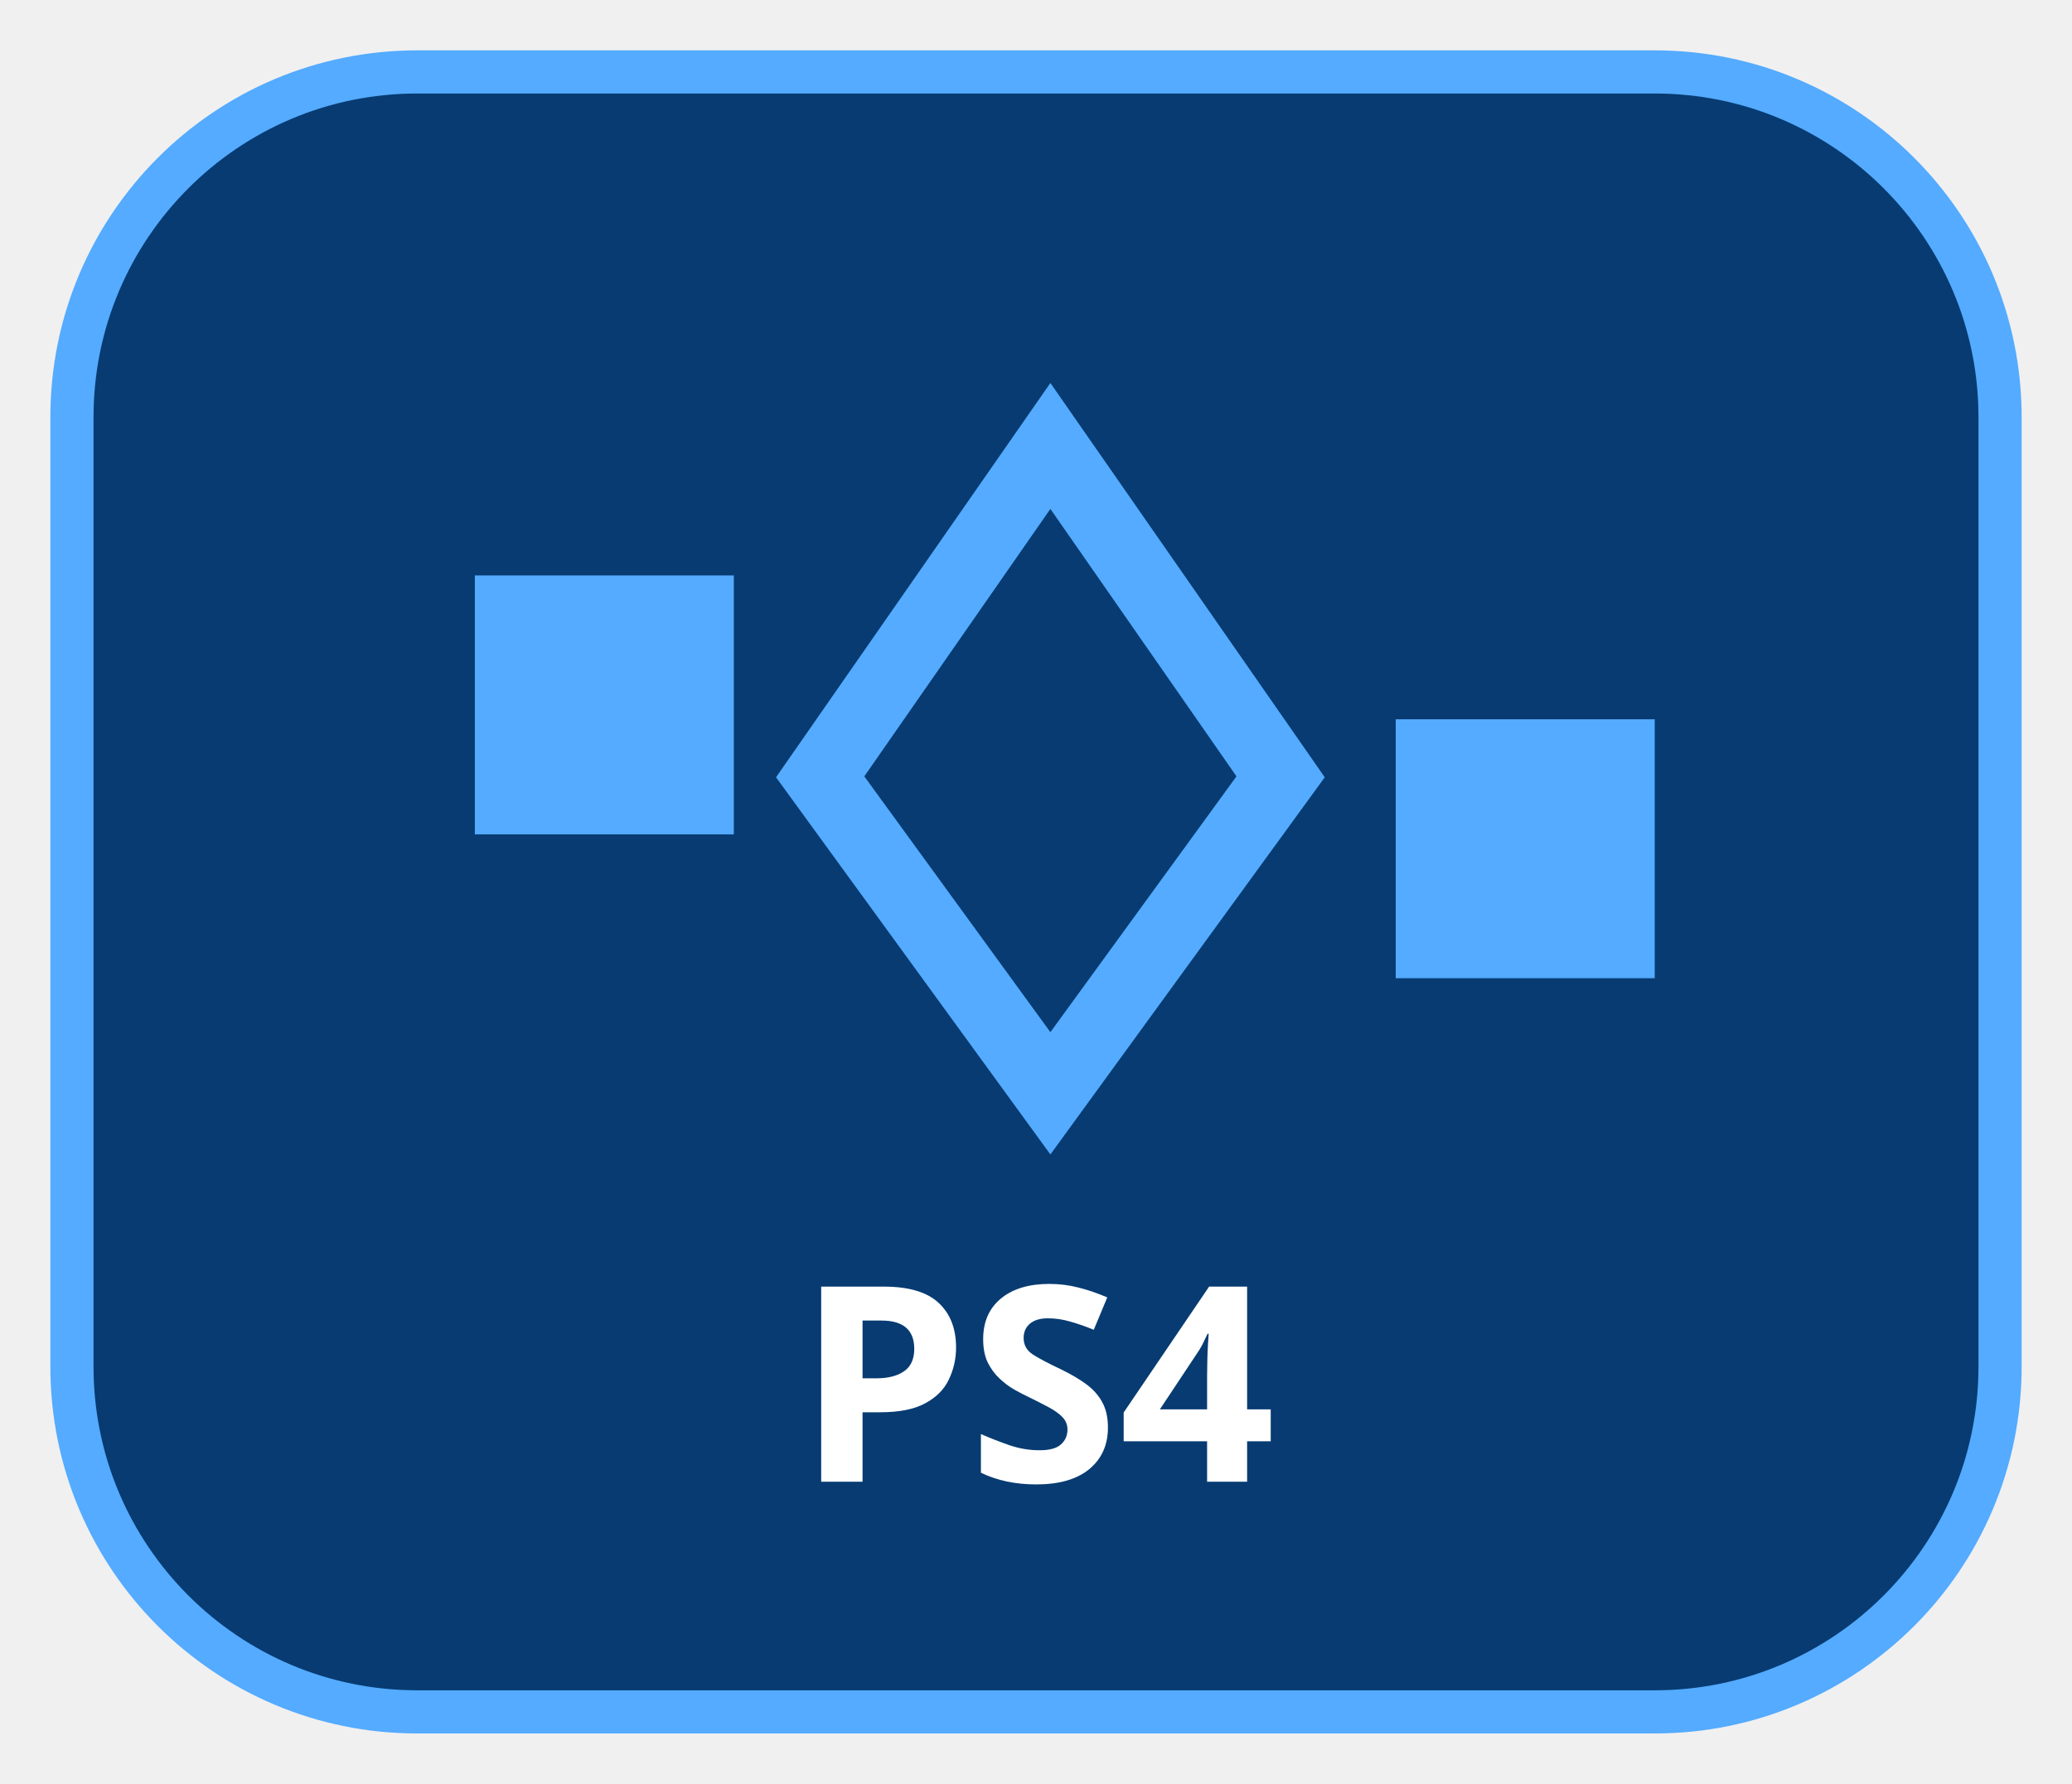
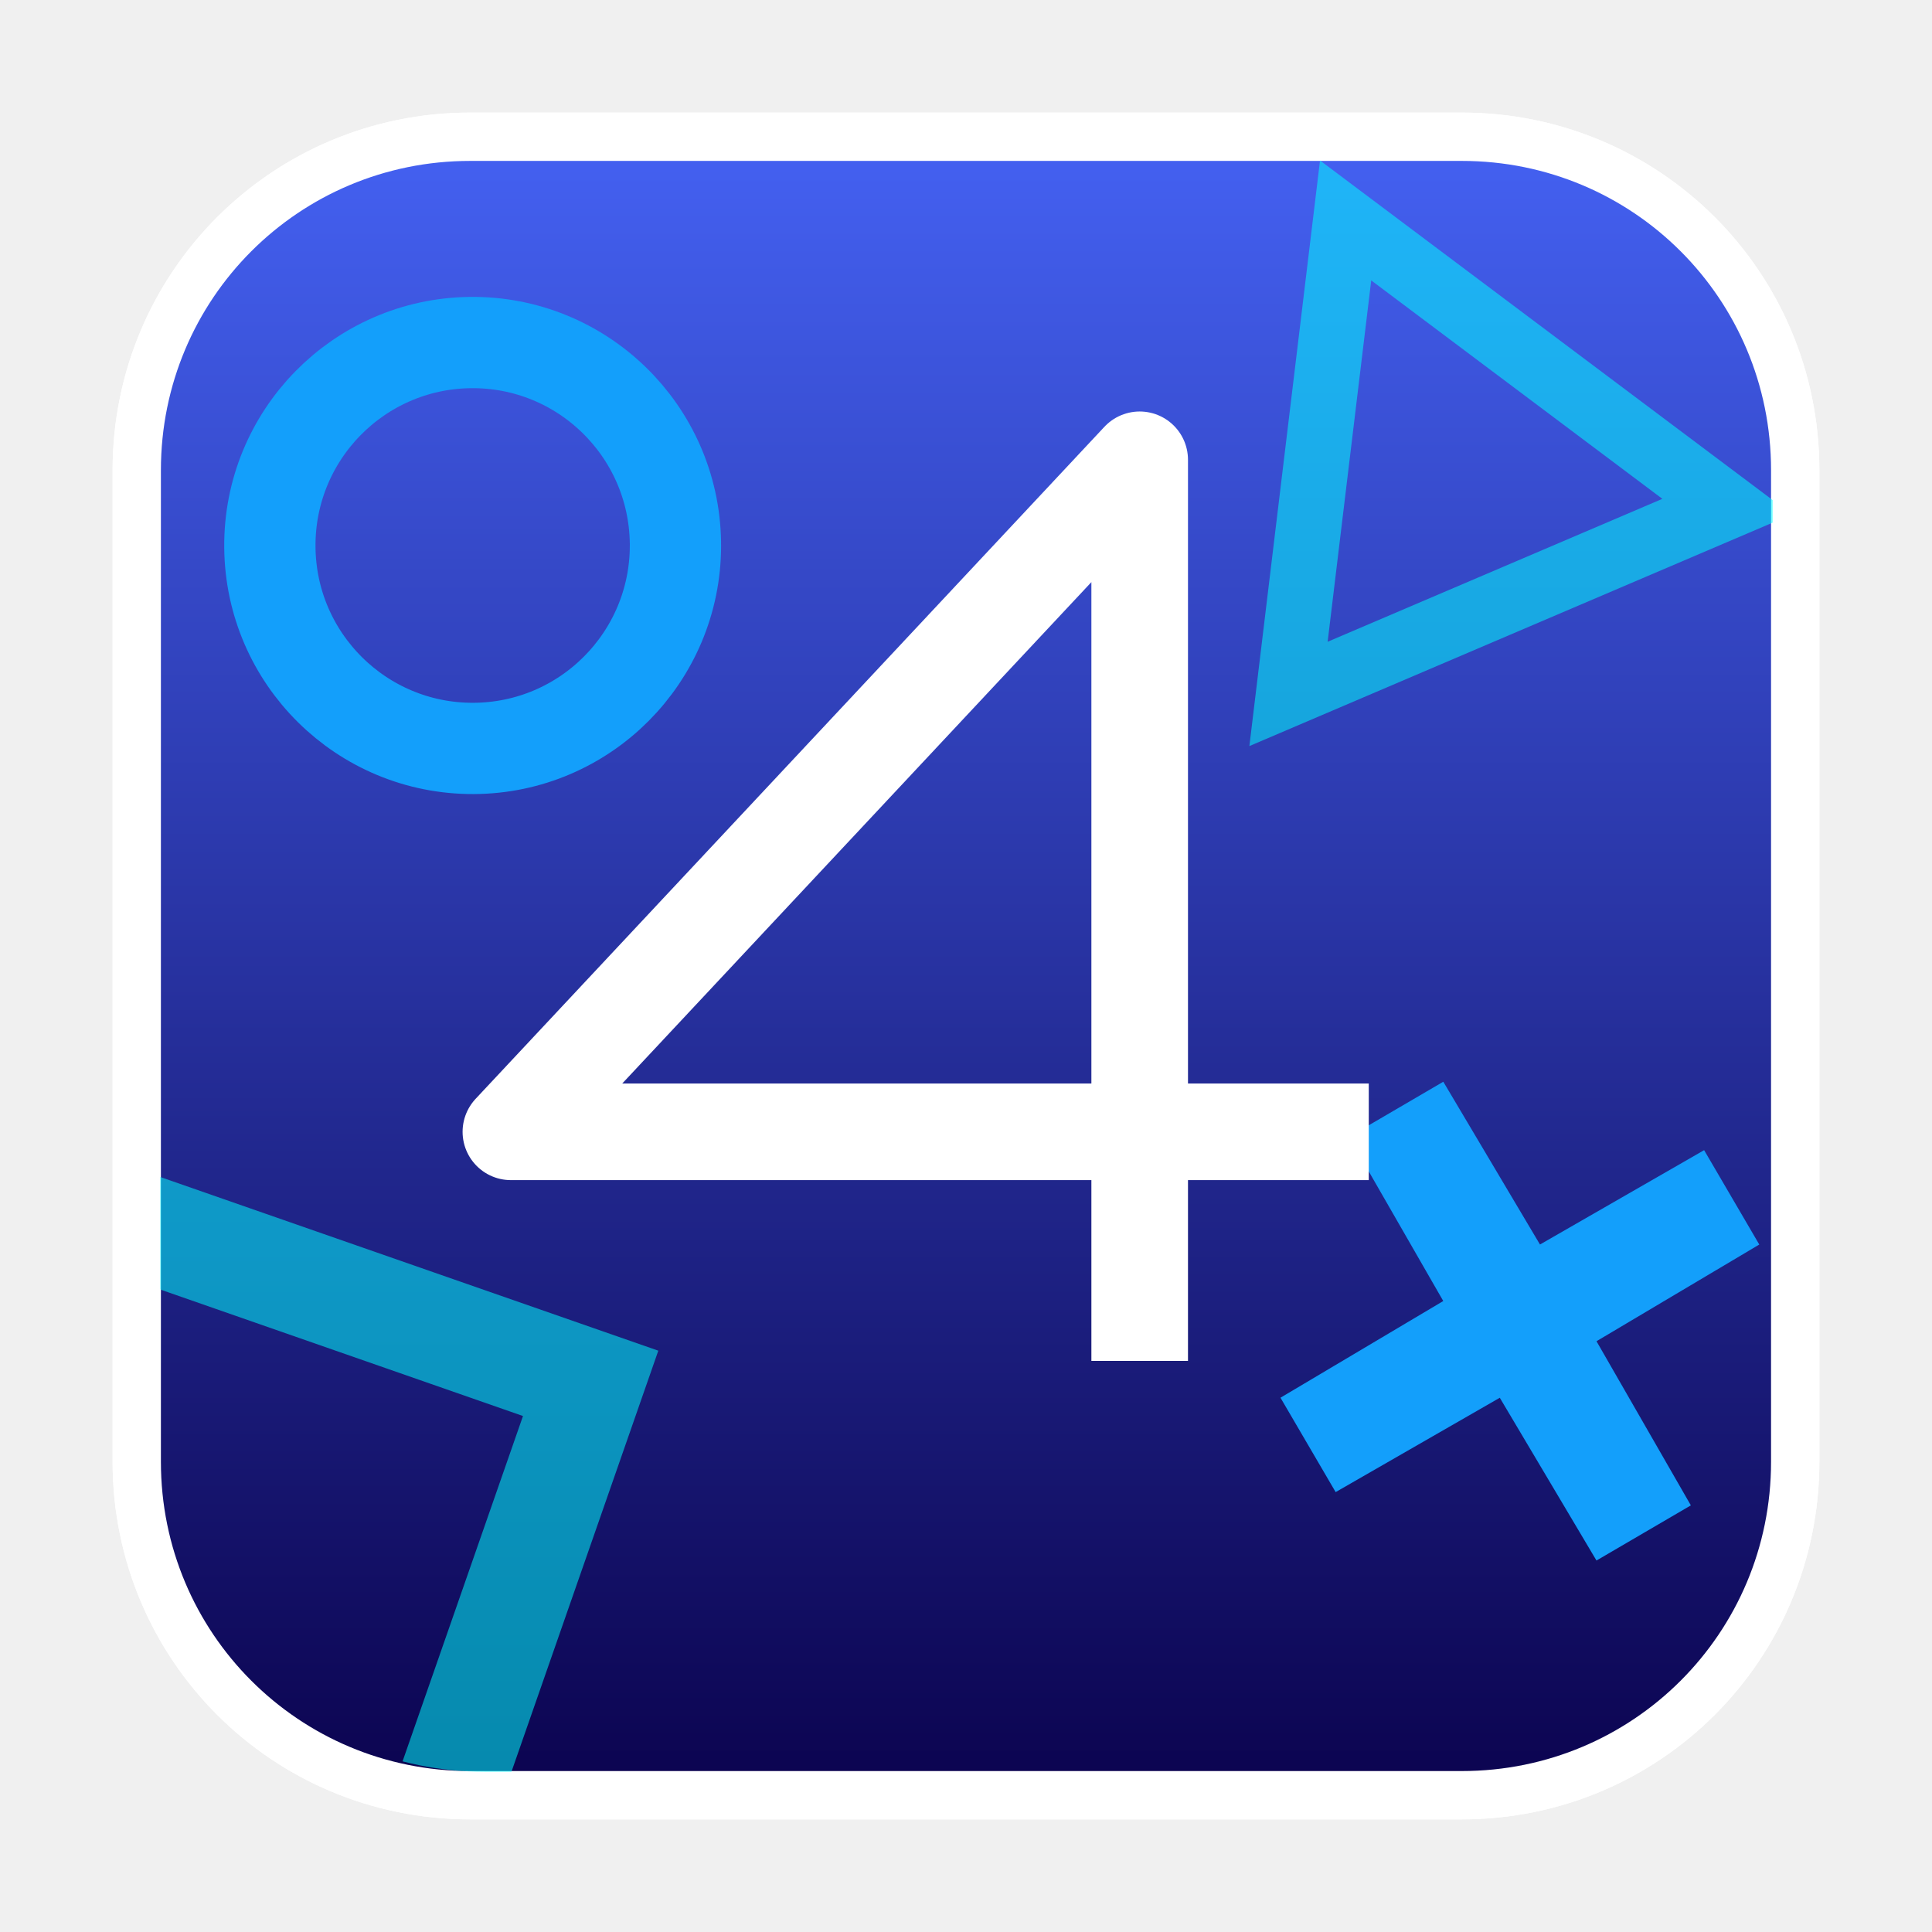
- <svg xmlns="http://www.w3.org/2000/svg" viewBox="0 0 144 124" role="img" aria-label="PS4">
-   <rect x="5" y="5" width="134" height="114" rx="24" fill="#073b72" stroke="#54abff" stroke-width="3" />
-   <g color="#54abff" fill="#54abff">
-     <path d="M73 31 57 54l16 22 16-22z" fill="none" stroke="currentColor" stroke-width="5" />
-     <path d="M33 40h18v18H33zM97 50h18v18H97z" />
+ <svg xmlns="http://www.w3.org/2000/svg" xmlns:xlink="http://www.w3.org/1999/xlink" version="1.1" viewBox="0 0 200 200" xml:space="preserve">
+   <defs>
+     <linearGradient id="linearGradient1">
+       <stop stop-color="#0b034f" offset="0" />
+       <stop stop-color="#4461f2" offset="1" />
+     </linearGradient>
+     <linearGradient id="linearGradient2" x1="100" x2="100" y1="185.84" y2="14.157" gradientUnits="userSpaceOnUse" xlink:href="#linearGradient1" />
+     <mask id="mask9" maskUnits="userSpaceOnUse">
+       <path d="m-4.16 120.43 65.304 22.774-20.899 59.926-65.304-22.774z" fill="none" stroke="#149ffb" stroke-linecap="square" stroke-width="11" style="paint-order:markers fill stroke" />
+     </mask>
+     <mask id="mask10" maskUnits="userSpaceOnUse">
+       <path d="m178.79 52.448-45.404 19.386 5.913-49.014z" fill="none" stroke="#149ffb" stroke-linecap="square" stroke-width="6.75" style="paint-order:markers fill stroke" />
+     </mask>
+   </defs>
+   <path d="m48.678 14.157h102.64c19.124 0 34.521 15.396 34.521 34.521v102.64c0 19.124-15.396 34.521-34.521 34.521h-102.64c-19.124 0-34.521-15.396-34.521-34.521v-102.64c0-19.124 15.396-34.521 34.521-34.521z" fill="url(#linearGradient2)" stroke="#fff" stroke-linecap="square" stroke-linejoin="round" stroke-width="5" style="paint-order:markers fill stroke" />
+   <path d="m48.678 14.157h102.64c19.124 0 34.521 15.396 34.521 34.521v102.64c0 19.124-15.396 34.521-34.521 34.521h-102.64c-19.124 0-34.521-15.396-34.521-34.521v-102.64c0-19.124 15.396-34.521 34.521-34.521z" fill="url(#linearGradient2)" stroke="#fff" stroke-linecap="square" stroke-linejoin="round" stroke-width="5" style="paint-order:markers fill stroke" />
+   <path d="m50.17 16.403h99.848c18.603 0 33.58 14.977 33.58 33.58v99.848c0 18.603-14.977 33.58-33.58 33.58h-99.848c-18.603 0-33.58-14.977-33.58-33.58v-99.848c0-18.603 14.977-33.58 33.58-33.58z" fill="#0ff" mask="url(#mask9)" style="paint-order:markers fill stroke" />
+   <path d="m50.076 16.496h99.848c18.603 0 33.58 14.977 33.58 33.58v99.848c0 18.603-14.977 33.58-33.58 33.58h-99.848c-18.603 0-33.58-14.977-33.58-33.58v-99.848c0-18.603 14.977-33.58 33.58-33.58z" fill="#0ff" mask="url(#mask10)" style="paint-order:markers fill stroke" />
+   <g fill="none">
+     <path transform="matrix(.91041 .0063593 -.0063593 .91041 28.548 42.178)" d="m166.13 88.68-23.677 14.288 13.949 23.879-14.288-23.677-23.879 13.949 23.677-14.288-13.949-23.879 14.288 23.677z" stroke="#139ffb" stroke-linecap="square" stroke-width="12.43" style="paint-order:markers fill stroke" />
+     <path d="m117.98 135.88v-88.282l-65.093 69.568h83.807" stroke="#fff" stroke-linecap="square" stroke-linejoin="round" stroke-width="10" style="font-variation-settings:normal;paint-order:markers fill stroke" />
+     <path d="m69.923 56.468a20.994 21.009 0 01-20.911 21.009 20.994 21.009 0 01-21.076-20.843 20.994 21.009 0 0120.744-21.174 20.994 21.009 0 0121.24 20.675" stop-color="#000000" stroke="#139ffb" stroke-linecap="round" stroke-width="9.449" style="paint-order:markers fill stroke" />
  </g>
-   <text x="72" y="103" fill="#fff" font-family="sans-serif" font-size="19" font-weight="700" text-anchor="middle">PS4</text>
</svg>
